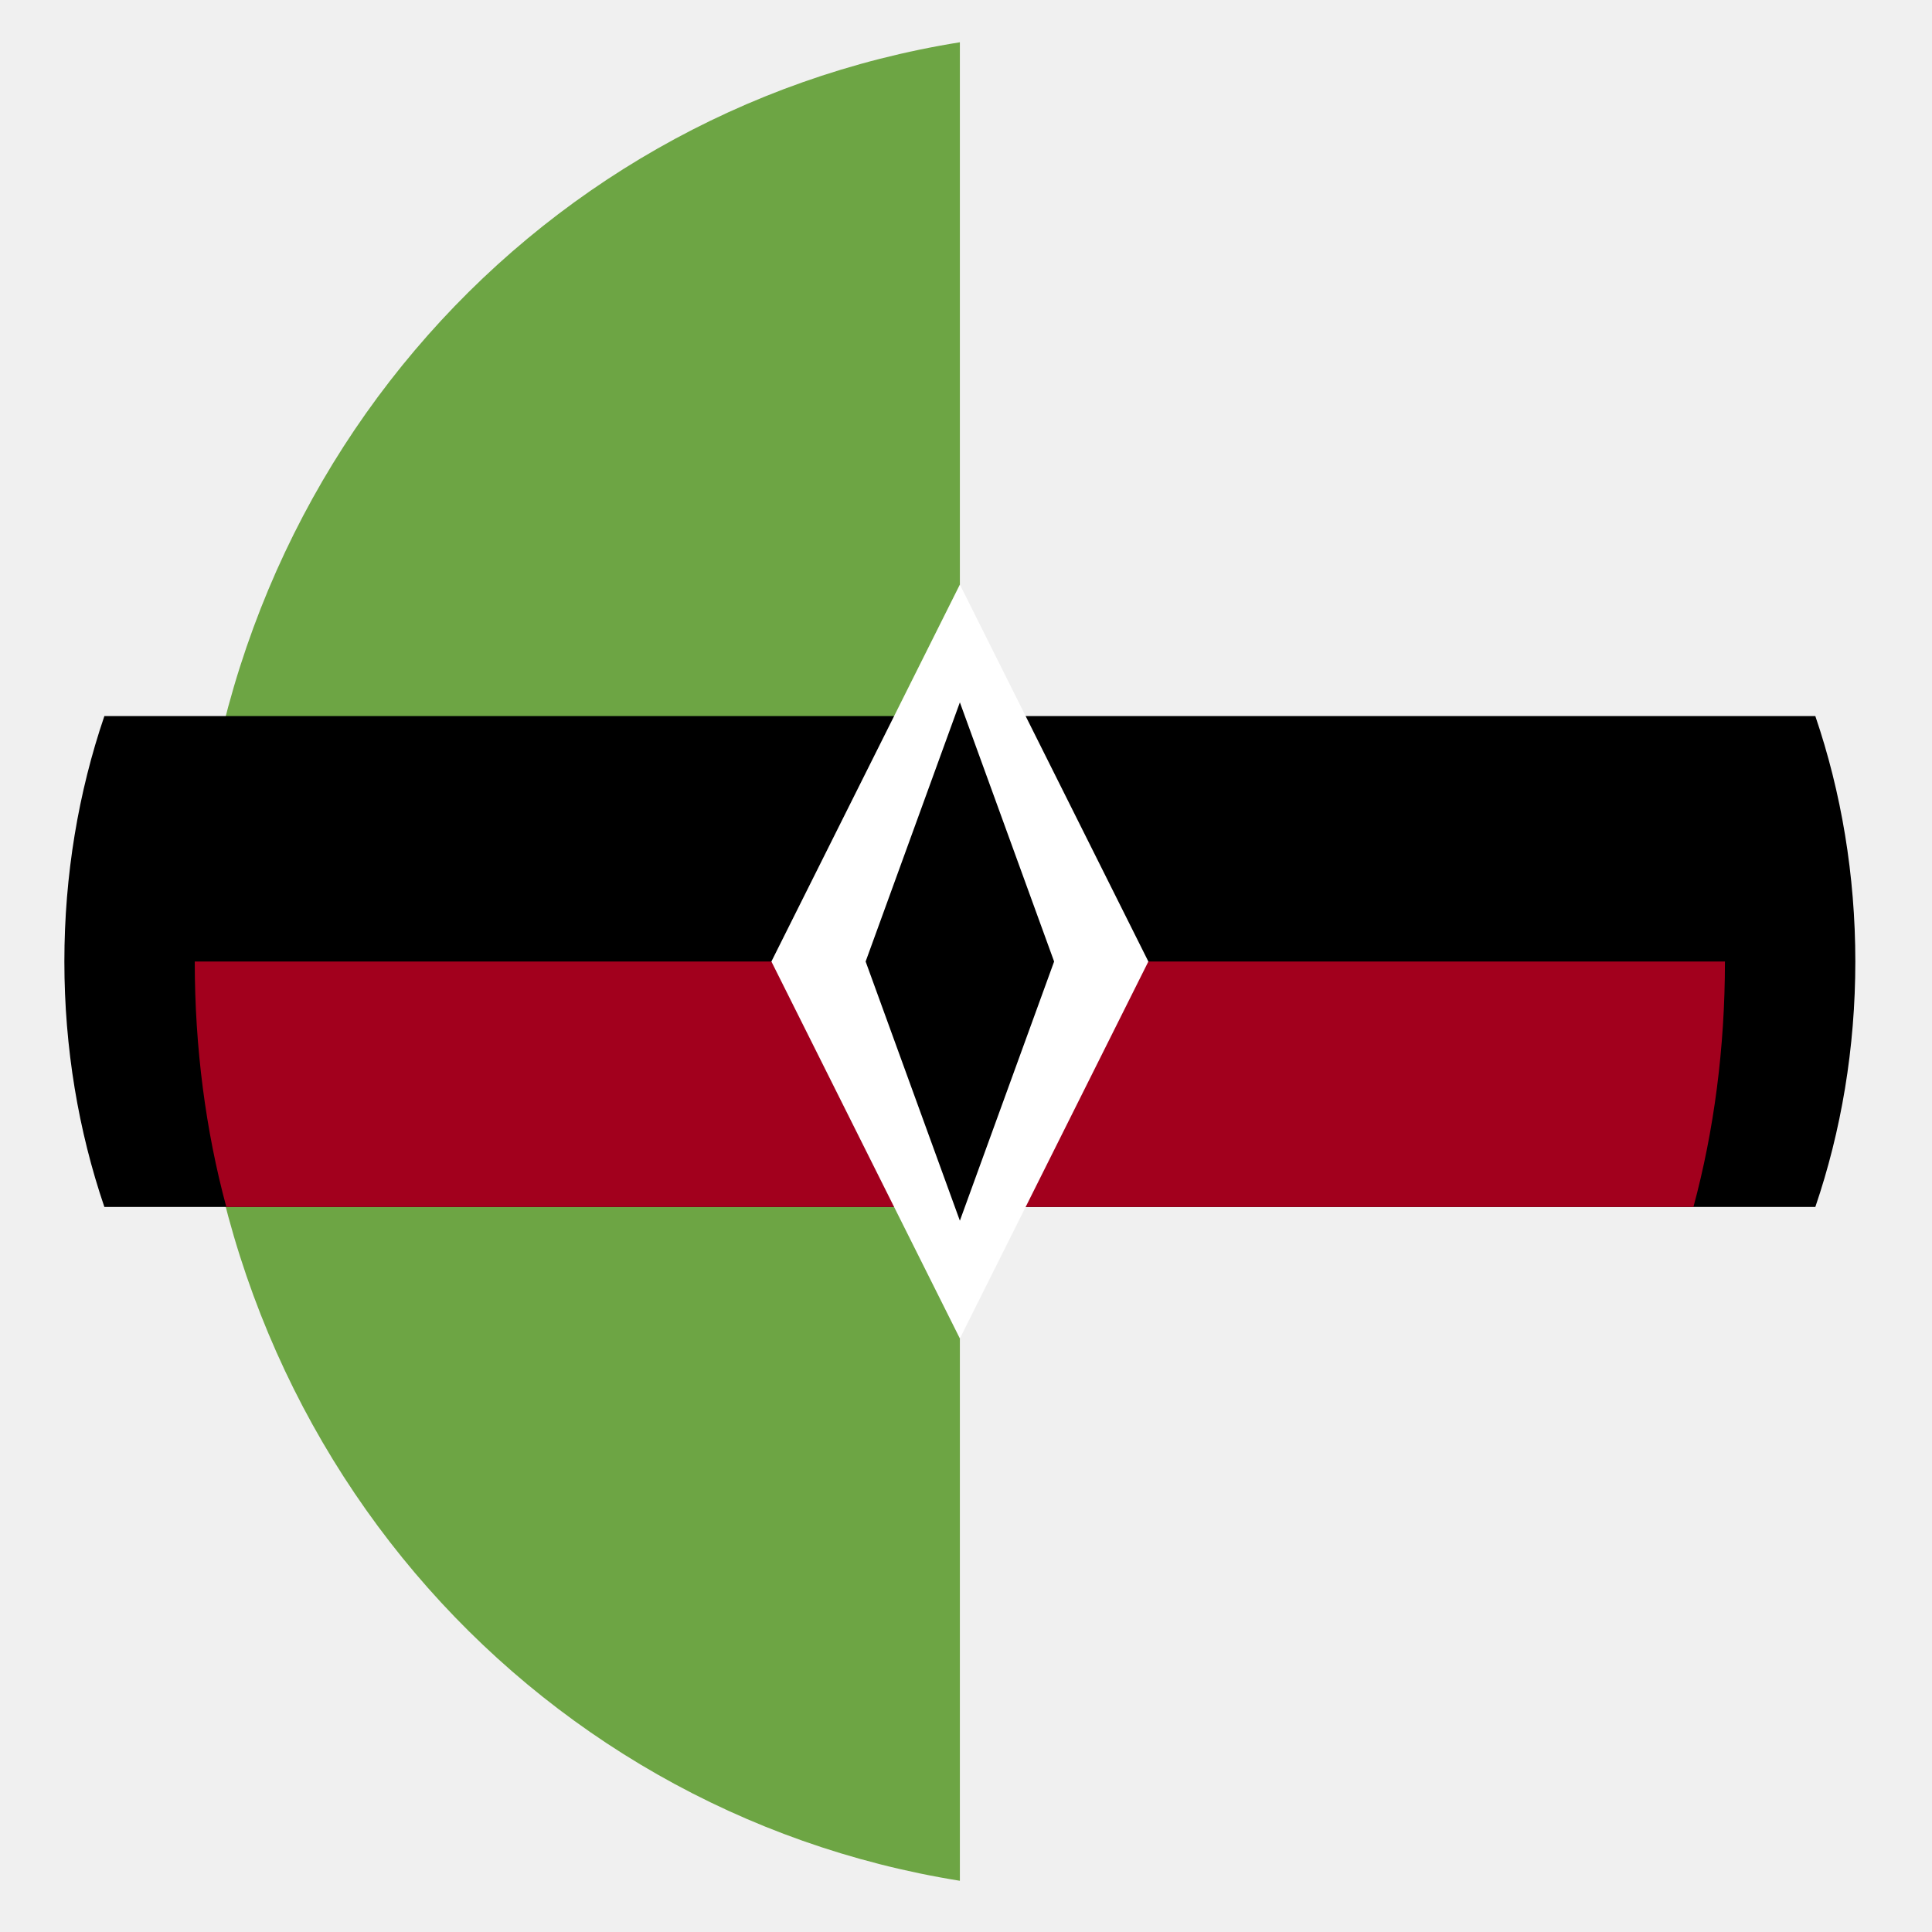
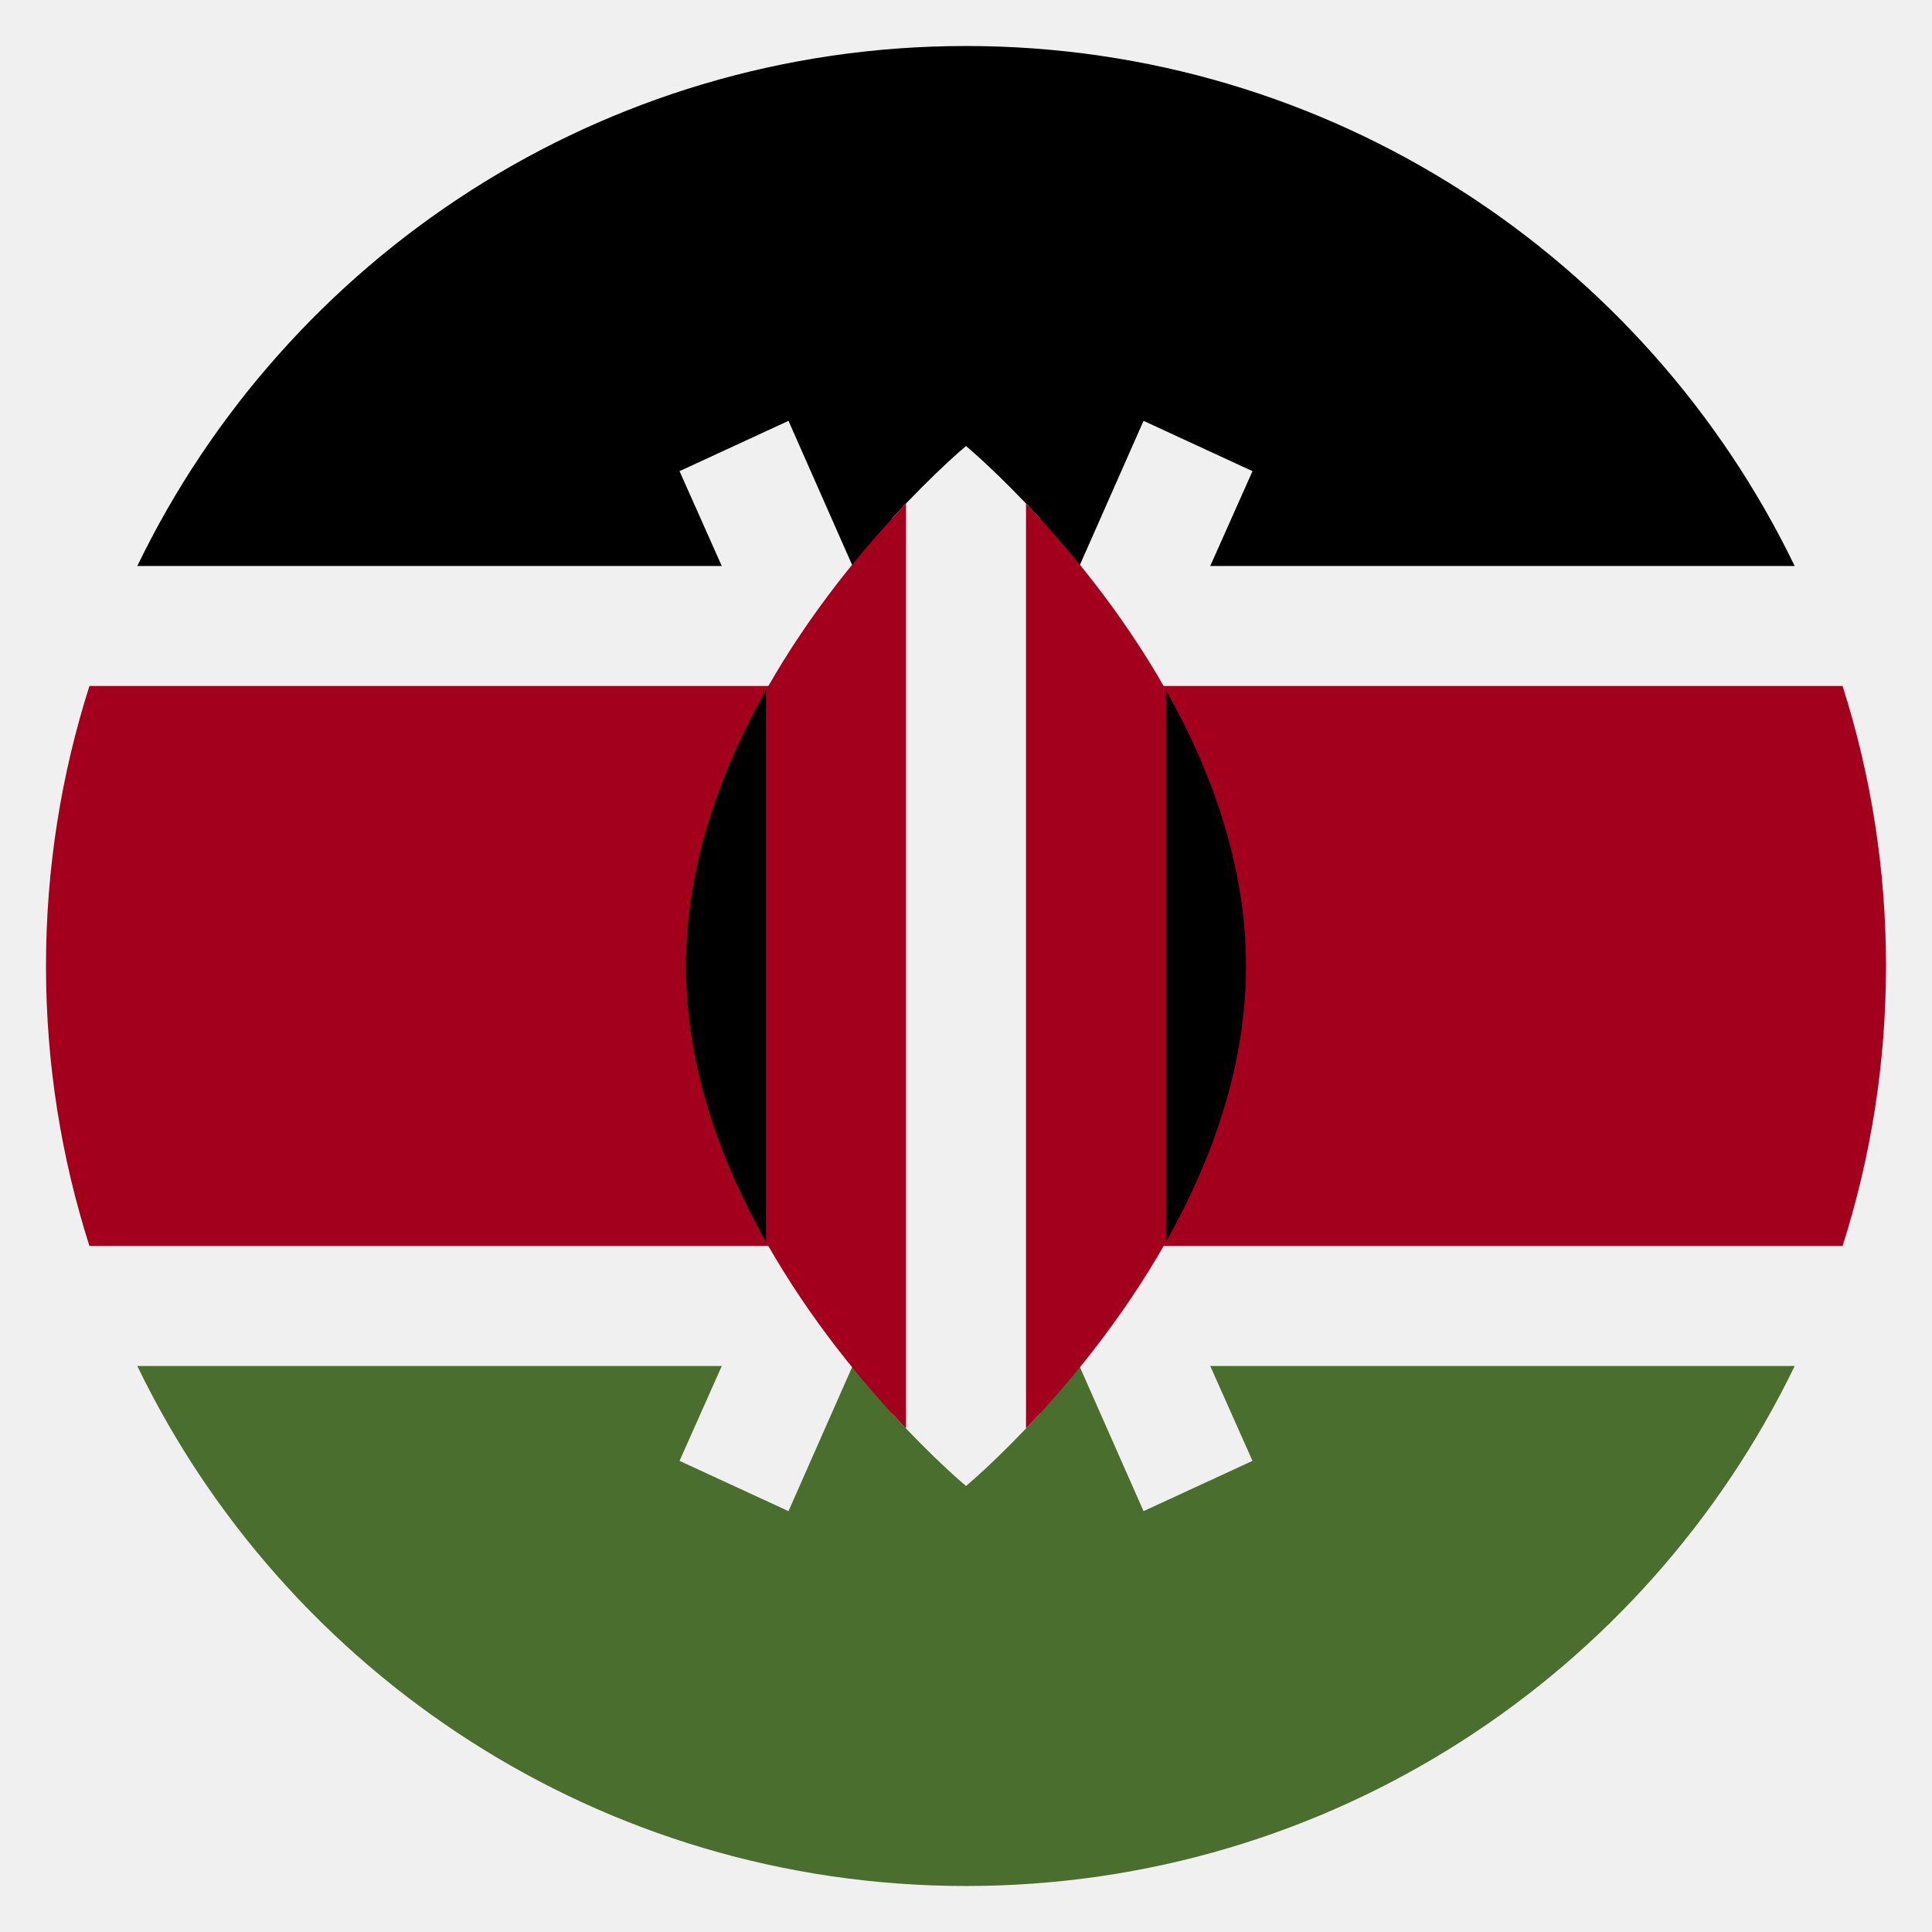
- <svg xmlns="http://www.w3.org/2000/svg" width="41" height="41" viewBox="0 0 41 41" fill="none">
-   <g id="KE" clip-path="url(#clip0_ke)">
-     <path d="M20.37 40.405C31.415 40.405 40.37 31.451 40.37 20.405C40.37 9.359 31.415 0.405 20.37 0.405C9.324 0.405 0.37 9.359 0.37 20.405C0.37 31.451 9.324 40.405 20.37 40.405Z" fill="#F0F0F0" />
-     <path d="M20.37 20.405C20.37 27.475 20.37 33.918 20.37 39.913C11.173 38.439 4.133 30.459 4.133 20.405C4.133 10.351 11.173 2.371 20.37 0.897C20.37 6.892 20.37 13.335 20.37 20.405Z" fill="#6DA544" />
-     <path d="M2.215 25.614C1.665 24.001 1.366 22.238 1.366 20.405C1.366 18.572 1.665 16.809 2.215 15.196H38.524C39.074 16.809 39.373 18.572 39.373 20.405C39.373 22.238 39.074 24.001 38.524 25.614H2.215Z" fill="black" />
-     <path d="M4.133 20.405H36.606C36.606 22.238 36.373 24.001 35.937 25.614H4.803C4.367 24.001 4.133 22.238 4.133 20.405Z" fill="#A2001D" />
-     <path d="M20.37 12.405L24.37 20.405L20.37 28.405L16.37 20.405L20.37 12.405Z" fill="white" />
-     <path d="M20.37 14.905L22.37 20.405L20.37 25.905L18.37 20.405L20.37 14.905Z" fill="black" />
+ <svg xmlns="http://www.w3.org/2000/svg" width="41" height="41" viewBox="30 30 84 84" fill="none">
+   <g id="KE">
+     <path id="Vector" d="M72 30C95.196 30 114 48.804 114 72C114 95.196 95.196 114 72 114C48.804 114 30 95.196 30 72C30 48.804 48.804 30 72 30Z" fill="#F0F0F0" />
+     <path id="Vector_2" d="M72 32C56.141 32 42.439 41.229 35.969 54.609H108.03C101.561 41.229 87.858 32 72 32Z" fill="black" />
+     <path id="Vector_3" d="M72 112C56.141 112 42.439 102.771 35.969 89.391H108.03C101.561 102.771 87.858 112 72 112Z" fill="#496E2D" />
+     <path id="Vector_4" d="M110.111 59.826H33.889C32.664 63.665 32 67.755 32 72C32 76.245 32.664 80.335 33.889 84.174H110.111C111.336 80.335 112 76.245 112 72C112 67.755 111.336 63.665 110.111 59.826Z" fill="#A2001D" />
+     <g id="Group">
+       <path id="Vector_5" d="M84.456 50.485L79.719 48.298L72 65.775L64.282 48.298L59.545 50.485L69.127 72L59.545 93.516L64.282 95.702L72 78.225L79.719 95.702L84.456 93.516L74.873 72L84.456 50.485Z" fill="#F0F0F0" />
+       <path id="Vector_6" d="M75.218 52.545C73.384 50.543 72.001 49.392 72.001 49.392C72.001 49.392 70.617 50.543 68.783 52.545V91.455C70.617 93.458 72.001 94.609 72.001 94.609C72.001 94.609 73.384 93.458 75.218 91.455V52.545Z" fill="#F0F0F0" />
+     </g>
+     <g id="Group_2">
+       <path id="Vector_7" d="M63.305 60.007V83.993C65.243 87.427 67.614 90.241 69.392 92.107V51.893C67.614 53.759 65.242 56.573 63.305 60.007Z" fill="#A2001D" />
+       <path id="Vector_8" d="M80.696 60.007C78.758 56.573 76.387 53.759 74.609 51.893V92.107C76.387 90.241 78.758 87.427 80.696 83.993V60.007Z" fill="#A2001D" />
+     </g>
+     <path id="Vector_9" d="M80.695 60.007V83.993C82.657 80.517 84.174 76.406 84.174 72C84.174 67.594 82.657 63.483 80.695 60.007Z" fill="black" />
+     <path id="Vector_10" d="M63.304 60.007V83.993C61.343 80.517 59.826 76.406 59.826 72C59.826 67.594 61.343 63.483 63.304 60.007Z" fill="black" />
  </g>
-   <defs>
-     <clipPath id="clip0_ke">
-       <rect width="40" height="40" fill="white" transform="translate(0.369675 0.404785)" />
-     </clipPath>
-   </defs>
</svg>
